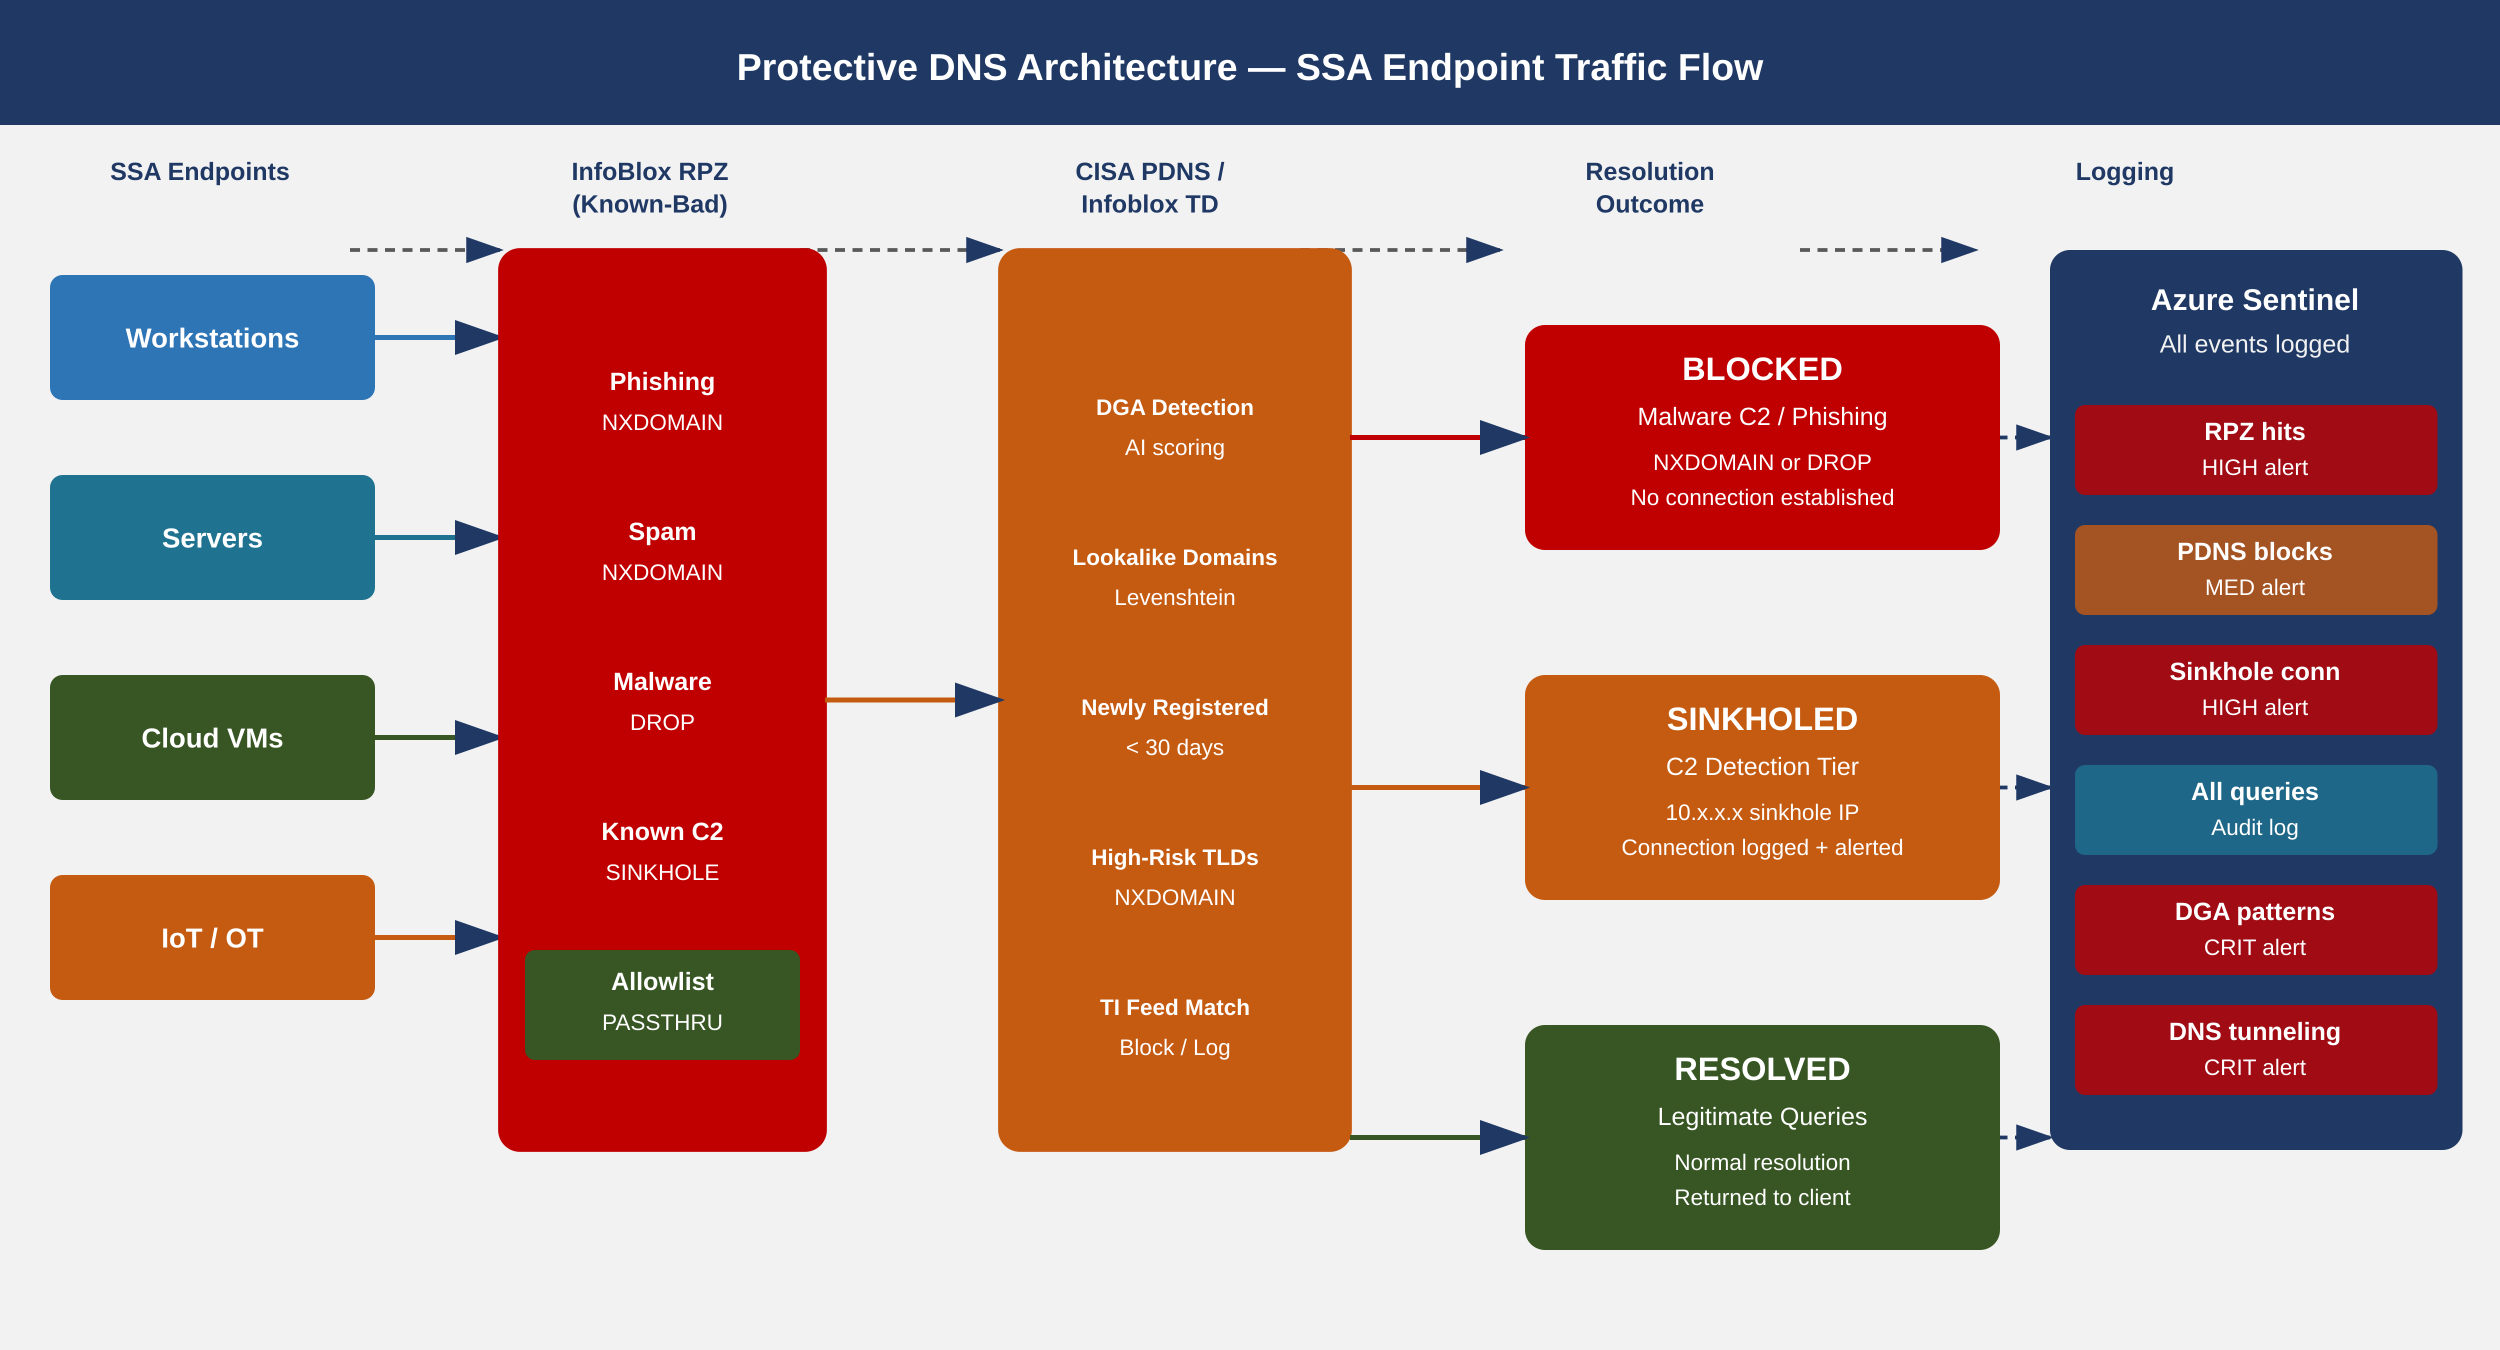
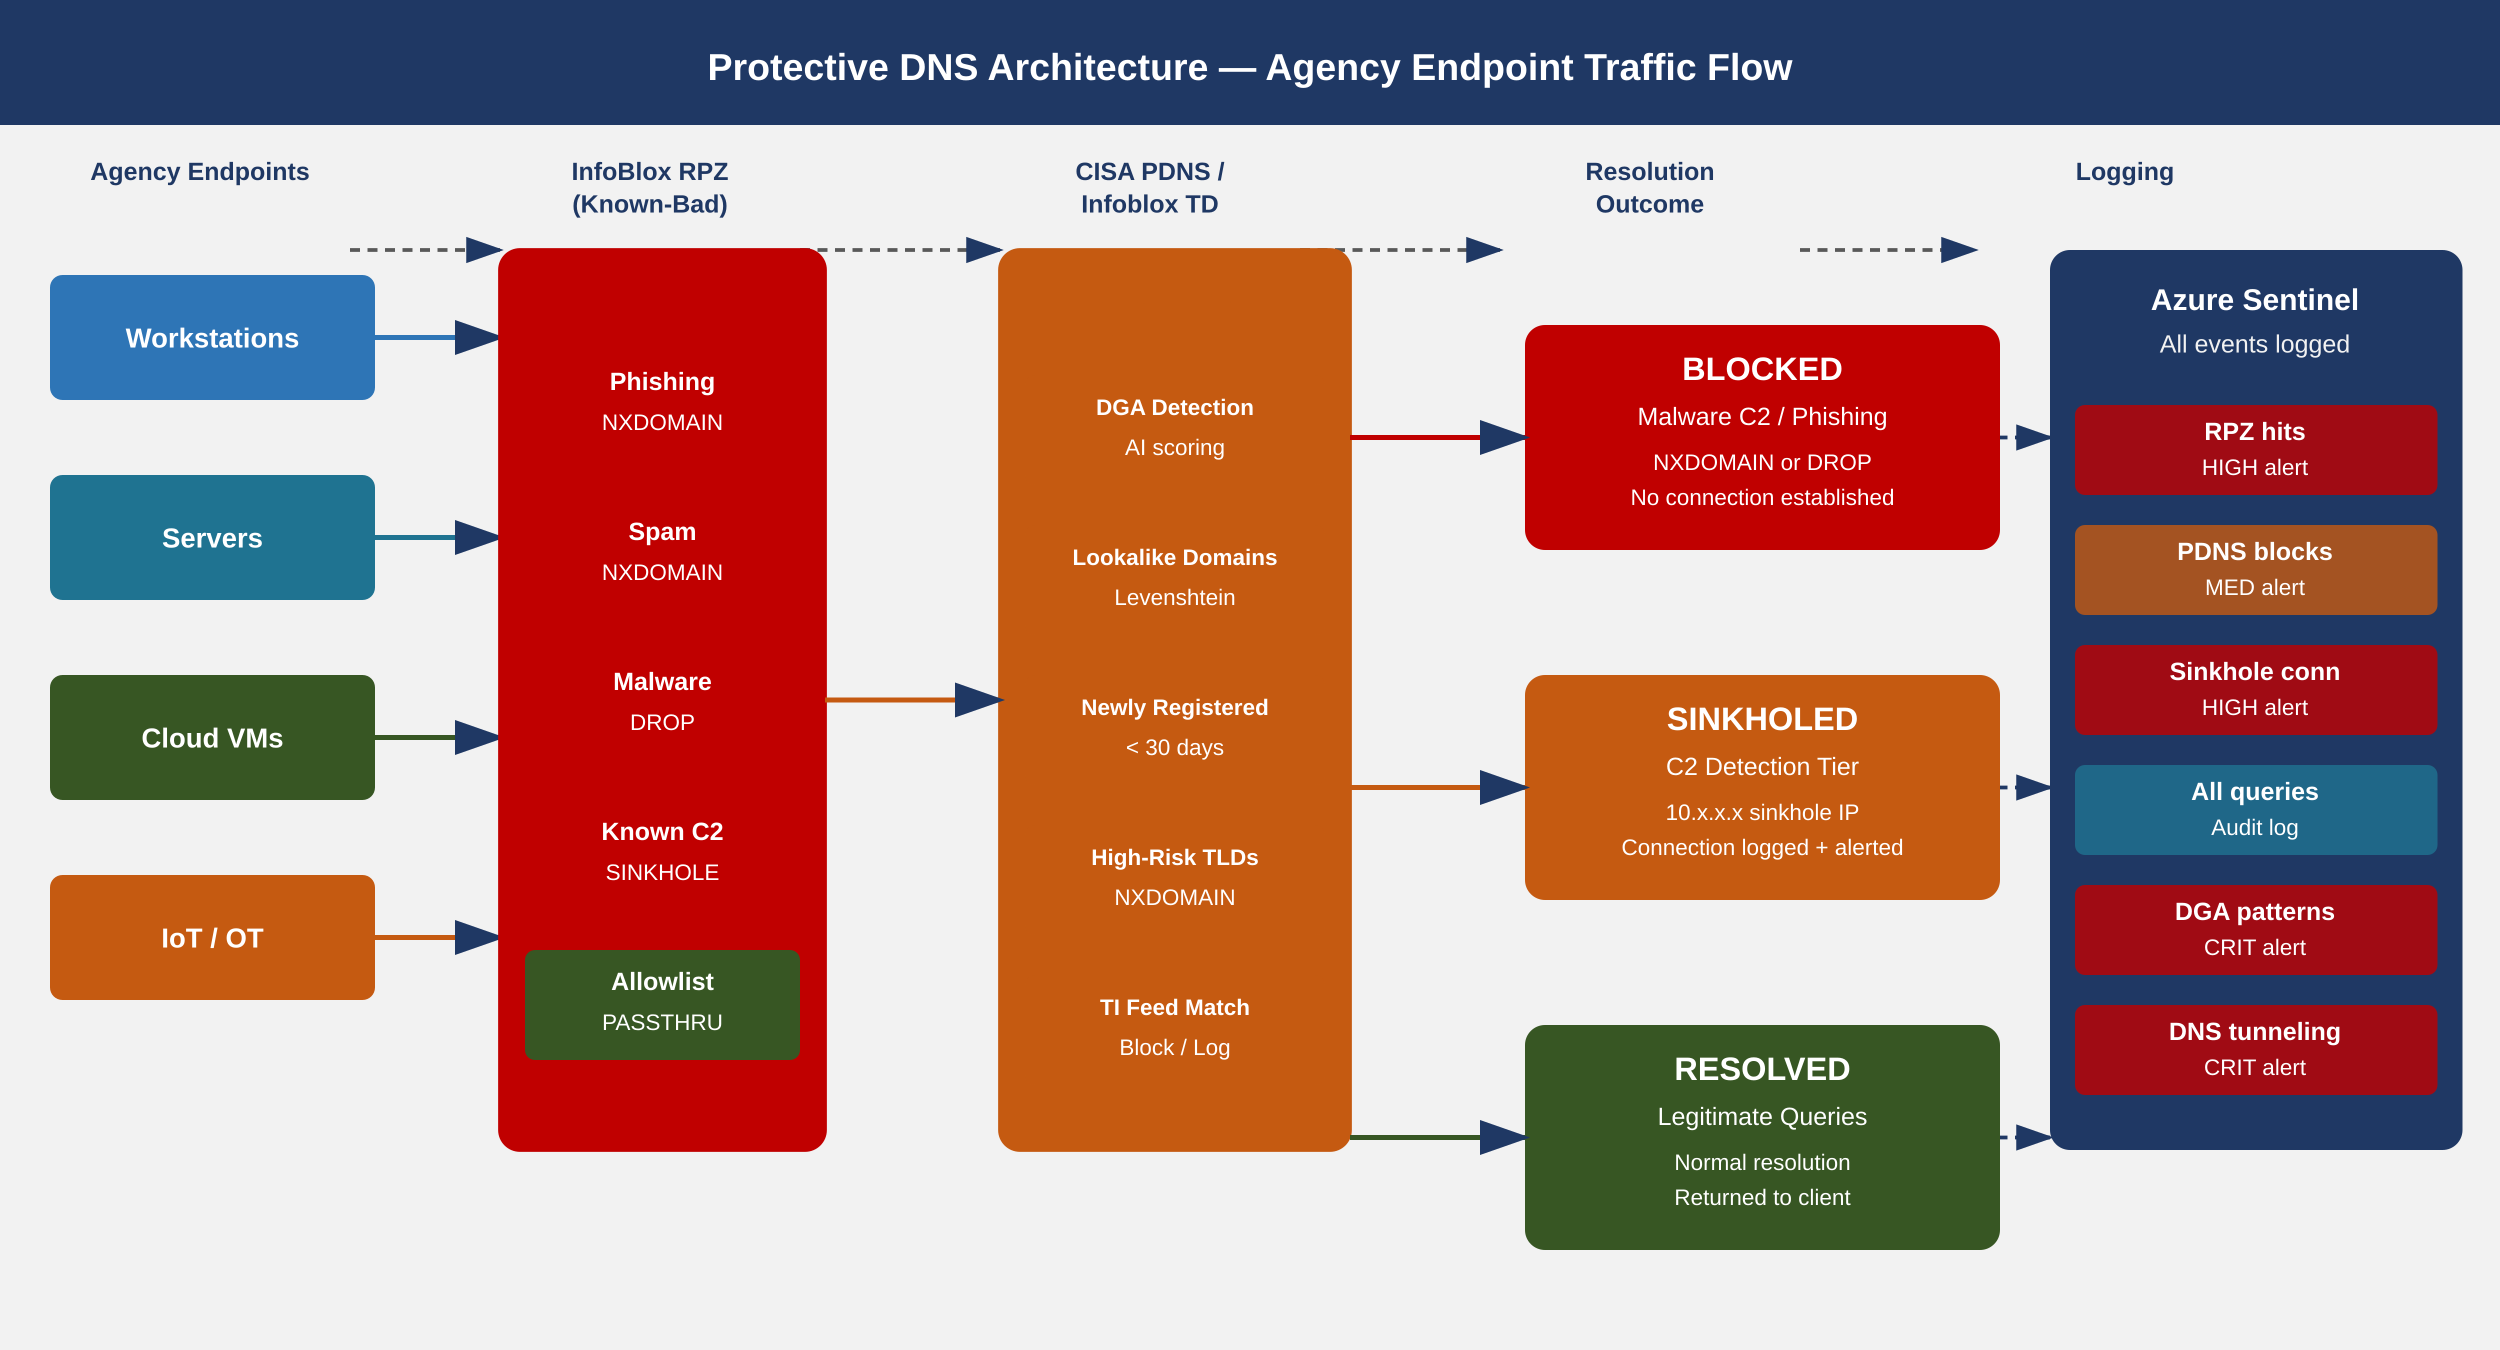
<svg xmlns="http://www.w3.org/2000/svg" width="1000" height="540">
  <rect width="1000" height="540" fill="#F2F2F2" />
  <defs>
    <marker id="arr" markerWidth="10" markerHeight="7" refX="9" refY="3.5" orient="auto">
      <polygon points="0 0, 10 3.5, 0 7" fill="#1F3864" />
    </marker>
  </defs>
  <rect x="0" y="0" width="1000" height="50" fill="#1F3864" />
-   <text x="500" y="32" font-size="15" fill="#FFFFFF" font-weight="bold" text-anchor="middle" font-family="Arial">Protective DNS Architecture — SSA Endpoint Traffic Flow</text>
-   <text x="80" y="72" font-size="10" fill="#1F3864" font-weight="bold" text-anchor="middle" font-family="Arial">SSA Endpoints</text>
+   <text x="500" y="32" font-size="15" fill="#FFFFFF" font-weight="bold" text-anchor="middle" font-family="Arial">Protective DNS Architecture — Agency Endpoint Traffic Flow</text>
+   <text x="80" y="72" font-size="10" fill="#1F3864" font-weight="bold" text-anchor="middle" font-family="Arial">Agency Endpoints</text>
  <text x="260" y="72" font-size="10" fill="#1F3864" font-weight="bold" text-anchor="middle" font-family="Arial">InfoBlox RPZ</text>
  <text x="260" y="85" font-size="10" fill="#1F3864" font-weight="bold" text-anchor="middle" font-family="Arial">(Known-Bad)</text>
  <text x="460" y="72" font-size="10" fill="#1F3864" font-weight="bold" text-anchor="middle" font-family="Arial">CISA PDNS /</text>
  <text x="460" y="85" font-size="10" fill="#1F3864" font-weight="bold" text-anchor="middle" font-family="Arial">Infoblox TD</text>
  <text x="660" y="72" font-size="10" fill="#1F3864" font-weight="bold" text-anchor="middle" font-family="Arial">Resolution</text>
  <text x="660" y="85" font-size="10" fill="#1F3864" font-weight="bold" text-anchor="middle" font-family="Arial">Outcome</text>
  <text x="850" y="72" font-size="10" fill="#1F3864" font-weight="bold" text-anchor="middle" font-family="Arial">Logging</text>
  <line x1="140" y1="100" x2="200" y2="100" stroke="#595959" stroke-width="1.5" stroke-dasharray="4,3" marker-end="url(#arr)" />
  <line x1="320" y1="100" x2="400" y2="100" stroke="#595959" stroke-width="1.5" stroke-dasharray="4,3" marker-end="url(#arr)" />
  <line x1="520" y1="100" x2="600" y2="100" stroke="#595959" stroke-width="1.5" stroke-dasharray="4,3" marker-end="url(#arr)" />
  <line x1="720" y1="100" x2="790" y2="100" stroke="#595959" stroke-width="1.5" stroke-dasharray="4,3" marker-end="url(#arr)" />
  <rect x="20" y="110" width="130" height="50" fill="#2E75B6" rx="5" />
  <text x="85" y="139" font-size="11" fill="#FFFFFF" font-weight="bold" text-anchor="middle" font-family="Arial">Workstations</text>
  <line x1="150" y1="135" x2="200" y2="135" stroke="#2E75B6" stroke-width="2" marker-end="url(#arr)" />
  <rect x="20" y="190" width="130" height="50" fill="#1F7391" rx="5" />
  <text x="85" y="219" font-size="11" fill="#FFFFFF" font-weight="bold" text-anchor="middle" font-family="Arial">Servers</text>
  <line x1="150" y1="215" x2="200" y2="215" stroke="#1F7391" stroke-width="2" marker-end="url(#arr)" />
  <rect x="20" y="270" width="130" height="50" fill="#375623" rx="5" />
  <text x="85" y="299" font-size="11" fill="#FFFFFF" font-weight="bold" text-anchor="middle" font-family="Arial">Cloud VMs</text>
  <line x1="150" y1="295" x2="200" y2="295" stroke="#375623" stroke-width="2" marker-end="url(#arr)" />
  <rect x="20" y="350" width="130" height="50" fill="#C55A11" rx="5" />
  <text x="85" y="379" font-size="11" fill="#FFFFFF" font-weight="bold" text-anchor="middle" font-family="Arial">IoT / OT</text>
  <line x1="150" y1="375" x2="200" y2="375" stroke="#C55A11" stroke-width="2" marker-end="url(#arr)" />
  <rect x="200" y="100" width="130" height="360" fill="#C00000" rx="8" opacity="0.15" />
  <rect x="200" y="100" width="130" height="360" fill="#C00000" rx="8" stroke="#C00000" stroke-width="1.5" />
  <text x="265" y="122" font-size="12" fill="#C00000" font-weight="bold" text-anchor="middle" font-family="Arial">RPZ</text>
  <rect x="210" y="140" width="110" height="44" fill="#C00000" rx="4" />
  <text x="265" y="156" font-size="10" fill="#FFFFFF" font-weight="bold" text-anchor="middle" font-family="Arial">Phishing</text>
  <text x="265" y="172" font-size="9" fill="#FFFFFF" font-weight="normal" text-anchor="middle" font-family="Arial">NXDOMAIN</text>
  <rect x="210" y="200" width="110" height="44" fill="#C00000" rx="4" />
  <text x="265" y="216" font-size="10" fill="#FFFFFF" font-weight="bold" text-anchor="middle" font-family="Arial">Spam</text>
  <text x="265" y="232" font-size="9" fill="#FFFFFF" font-weight="normal" text-anchor="middle" font-family="Arial">NXDOMAIN</text>
  <rect x="210" y="260" width="110" height="44" fill="#C00000" rx="4" />
  <text x="265" y="276" font-size="10" fill="#FFFFFF" font-weight="bold" text-anchor="middle" font-family="Arial">Malware</text>
  <text x="265" y="292" font-size="9" fill="#FFFFFF" font-weight="normal" text-anchor="middle" font-family="Arial">DROP</text>
  <rect x="210" y="320" width="110" height="44" fill="#C00000" rx="4" />
  <text x="265" y="336" font-size="10" fill="#FFFFFF" font-weight="bold" text-anchor="middle" font-family="Arial">Known C2</text>
  <text x="265" y="352" font-size="9" fill="#FFFFFF" font-weight="normal" text-anchor="middle" font-family="Arial">SINKHOLE</text>
  <rect x="210" y="380" width="110" height="44" fill="#375623" rx="4" />
  <text x="265" y="396" font-size="10" fill="#FFFFFF" font-weight="bold" text-anchor="middle" font-family="Arial">Allowlist</text>
  <text x="265" y="412" font-size="9" fill="#FFFFFF" font-weight="normal" text-anchor="middle" font-family="Arial">PASSTHRU</text>
  <rect x="400" y="100" width="140" height="360" fill="#C55A11" rx="8" opacity="0.15" />
  <rect x="400" y="100" width="140" height="360" fill="#C55A11" rx="8" stroke="#C55A11" stroke-width="1.5" />
  <text x="470" y="122" font-size="11" fill="#C55A11" font-weight="bold" text-anchor="middle" font-family="Arial">CISA PDNS /</text>
  <text x="470" y="138" font-size="11" fill="#C55A11" font-weight="bold" text-anchor="middle" font-family="Arial">Infoblox TD</text>
  <rect x="410" y="150" width="120" height="44" fill="#C55A11" rx="4" opacity="0.8" />
  <text x="470" y="166" font-size="9" fill="#FFFFFF" font-weight="bold" text-anchor="middle" font-family="Arial">DGA Detection</text>
  <text x="470" y="182" font-size="9" fill="#FFFFFF" font-weight="normal" text-anchor="middle" font-family="Arial">AI scoring</text>
  <rect x="410" y="210" width="120" height="44" fill="#C55A11" rx="4" opacity="0.8" />
  <text x="470" y="226" font-size="9" fill="#FFFFFF" font-weight="bold" text-anchor="middle" font-family="Arial">Lookalike Domains</text>
  <text x="470" y="242" font-size="9" fill="#FFFFFF" font-weight="normal" text-anchor="middle" font-family="Arial">Levenshtein</text>
  <rect x="410" y="270" width="120" height="44" fill="#C55A11" rx="4" opacity="0.8" />
  <text x="470" y="286" font-size="9" fill="#FFFFFF" font-weight="bold" text-anchor="middle" font-family="Arial">Newly Registered</text>
  <text x="470" y="302" font-size="9" fill="#FFFFFF" font-weight="normal" text-anchor="middle" font-family="Arial">&lt; 30 days</text>
  <rect x="410" y="330" width="120" height="44" fill="#C55A11" rx="4" opacity="0.8" />
  <text x="470" y="346" font-size="9" fill="#FFFFFF" font-weight="bold" text-anchor="middle" font-family="Arial">High-Risk TLDs</text>
  <text x="470" y="362" font-size="9" fill="#FFFFFF" font-weight="normal" text-anchor="middle" font-family="Arial">NXDOMAIN</text>
  <rect x="410" y="390" width="120" height="44" fill="#C55A11" rx="4" opacity="0.8" />
  <text x="470" y="406" font-size="9" fill="#FFFFFF" font-weight="bold" text-anchor="middle" font-family="Arial">TI Feed Match</text>
  <text x="470" y="422" font-size="9" fill="#FFFFFF" font-weight="normal" text-anchor="middle" font-family="Arial">Block / Log</text>
  <line x1="330" y1="280" x2="400" y2="280" stroke="#C55A11" stroke-width="2" marker-end="url(#arr)" />
  <rect x="610" y="130" width="190" height="90" fill="#C00000" rx="8" />
  <text x="705" y="152" font-size="13" fill="#FFFFFF" font-weight="bold" text-anchor="middle" font-family="Arial">BLOCKED</text>
  <text x="705" y="170" font-size="10" fill="#FFFFFF" font-weight="normal" text-anchor="middle" font-family="Arial">Malware C2 / Phishing</text>
  <text x="705" y="188" font-size="9" fill="#FFFFFF" font-weight="normal" text-anchor="middle" font-family="Arial">NXDOMAIN or DROP</text>
  <text x="705" y="202" font-size="9" fill="#FFFFFF" font-weight="normal" text-anchor="middle" font-family="Arial">No connection established</text>
  <line x1="540" y1="175" x2="610" y2="175" stroke="#C00000" stroke-width="2" marker-end="url(#arr)" />
  <rect x="610" y="270" width="190" height="90" fill="#C55A11" rx="8" />
  <text x="705" y="292" font-size="13" fill="#FFFFFF" font-weight="bold" text-anchor="middle" font-family="Arial">SINKHOLED</text>
  <text x="705" y="310" font-size="10" fill="#FFFFFF" font-weight="normal" text-anchor="middle" font-family="Arial">C2 Detection Tier</text>
  <text x="705" y="328" font-size="9" fill="#FFFFFF" font-weight="normal" text-anchor="middle" font-family="Arial">10.x.x.x sinkhole IP</text>
  <text x="705" y="342" font-size="9" fill="#FFFFFF" font-weight="normal" text-anchor="middle" font-family="Arial">Connection logged + alerted</text>
  <line x1="540" y1="315" x2="610" y2="315" stroke="#C55A11" stroke-width="2" marker-end="url(#arr)" />
  <rect x="610" y="410" width="190" height="90" fill="#375623" rx="8" />
  <text x="705" y="432" font-size="13" fill="#FFFFFF" font-weight="bold" text-anchor="middle" font-family="Arial">RESOLVED</text>
  <text x="705" y="450" font-size="10" fill="#FFFFFF" font-weight="normal" text-anchor="middle" font-family="Arial">Legitimate Queries</text>
  <text x="705" y="468" font-size="9" fill="#FFFFFF" font-weight="normal" text-anchor="middle" font-family="Arial">Normal resolution</text>
  <text x="705" y="482" font-size="9" fill="#FFFFFF" font-weight="normal" text-anchor="middle" font-family="Arial">Returned to client</text>
  <line x1="540" y1="455" x2="610" y2="455" stroke="#375623" stroke-width="2" marker-end="url(#arr)" />
  <rect x="820" y="100" width="165" height="360" fill="#1F3864" rx="8" />
  <text x="902" y="124" font-size="12" fill="#FFFFFF" font-weight="bold" text-anchor="middle" font-family="Arial">Azure Sentinel</text>
  <text x="902" y="141" font-size="10" fill="#F2F2F2" font-weight="normal" text-anchor="middle" font-family="Arial">All events logged</text>
  <rect x="830" y="162" width="145" height="36" fill="#C00000" rx="4" opacity="0.8" />
  <text x="902" y="176" font-size="10" fill="#FFFFFF" font-weight="bold" text-anchor="middle" font-family="Arial">RPZ hits</text>
  <text x="902" y="190" font-size="9" fill="#FFFFFF" font-weight="normal" text-anchor="middle" font-family="Arial">HIGH alert</text>
  <rect x="830" y="210" width="145" height="36" fill="#C55A11" rx="4" opacity="0.8" />
  <text x="902" y="224" font-size="10" fill="#FFFFFF" font-weight="bold" text-anchor="middle" font-family="Arial">PDNS blocks</text>
  <text x="902" y="238" font-size="9" fill="#FFFFFF" font-weight="normal" text-anchor="middle" font-family="Arial">MED alert</text>
  <rect x="830" y="258" width="145" height="36" fill="#C00000" rx="4" opacity="0.8" />
  <text x="902" y="272" font-size="10" fill="#FFFFFF" font-weight="bold" text-anchor="middle" font-family="Arial">Sinkhole conn</text>
  <text x="902" y="286" font-size="9" fill="#FFFFFF" font-weight="normal" text-anchor="middle" font-family="Arial">HIGH alert</text>
  <rect x="830" y="306" width="145" height="36" fill="#1F7391" rx="4" opacity="0.8" />
  <text x="902" y="320" font-size="10" fill="#FFFFFF" font-weight="bold" text-anchor="middle" font-family="Arial">All queries</text>
  <text x="902" y="334" font-size="9" fill="#FFFFFF" font-weight="normal" text-anchor="middle" font-family="Arial">Audit log</text>
  <rect x="830" y="354" width="145" height="36" fill="#C00000" rx="4" opacity="0.8" />
  <text x="902" y="368" font-size="10" fill="#FFFFFF" font-weight="bold" text-anchor="middle" font-family="Arial">DGA patterns</text>
  <text x="902" y="382" font-size="9" fill="#FFFFFF" font-weight="normal" text-anchor="middle" font-family="Arial">CRIT alert</text>
  <rect x="830" y="402" width="145" height="36" fill="#C00000" rx="4" opacity="0.8" />
  <text x="902" y="416" font-size="10" fill="#FFFFFF" font-weight="bold" text-anchor="middle" font-family="Arial">DNS tunneling</text>
  <text x="902" y="430" font-size="9" fill="#FFFFFF" font-weight="normal" text-anchor="middle" font-family="Arial">CRIT alert</text>
  <line x1="800" y1="175" x2="820" y2="175" stroke="#1F3864" stroke-width="1.5" stroke-dasharray="3,3" marker-end="url(#arr)" />
  <line x1="800" y1="315" x2="820" y2="315" stroke="#1F3864" stroke-width="1.5" stroke-dasharray="3,3" marker-end="url(#arr)" />
  <line x1="800" y1="455" x2="820" y2="455" stroke="#1F3864" stroke-width="1.5" stroke-dasharray="3,3" marker-end="url(#arr)" />
</svg>
